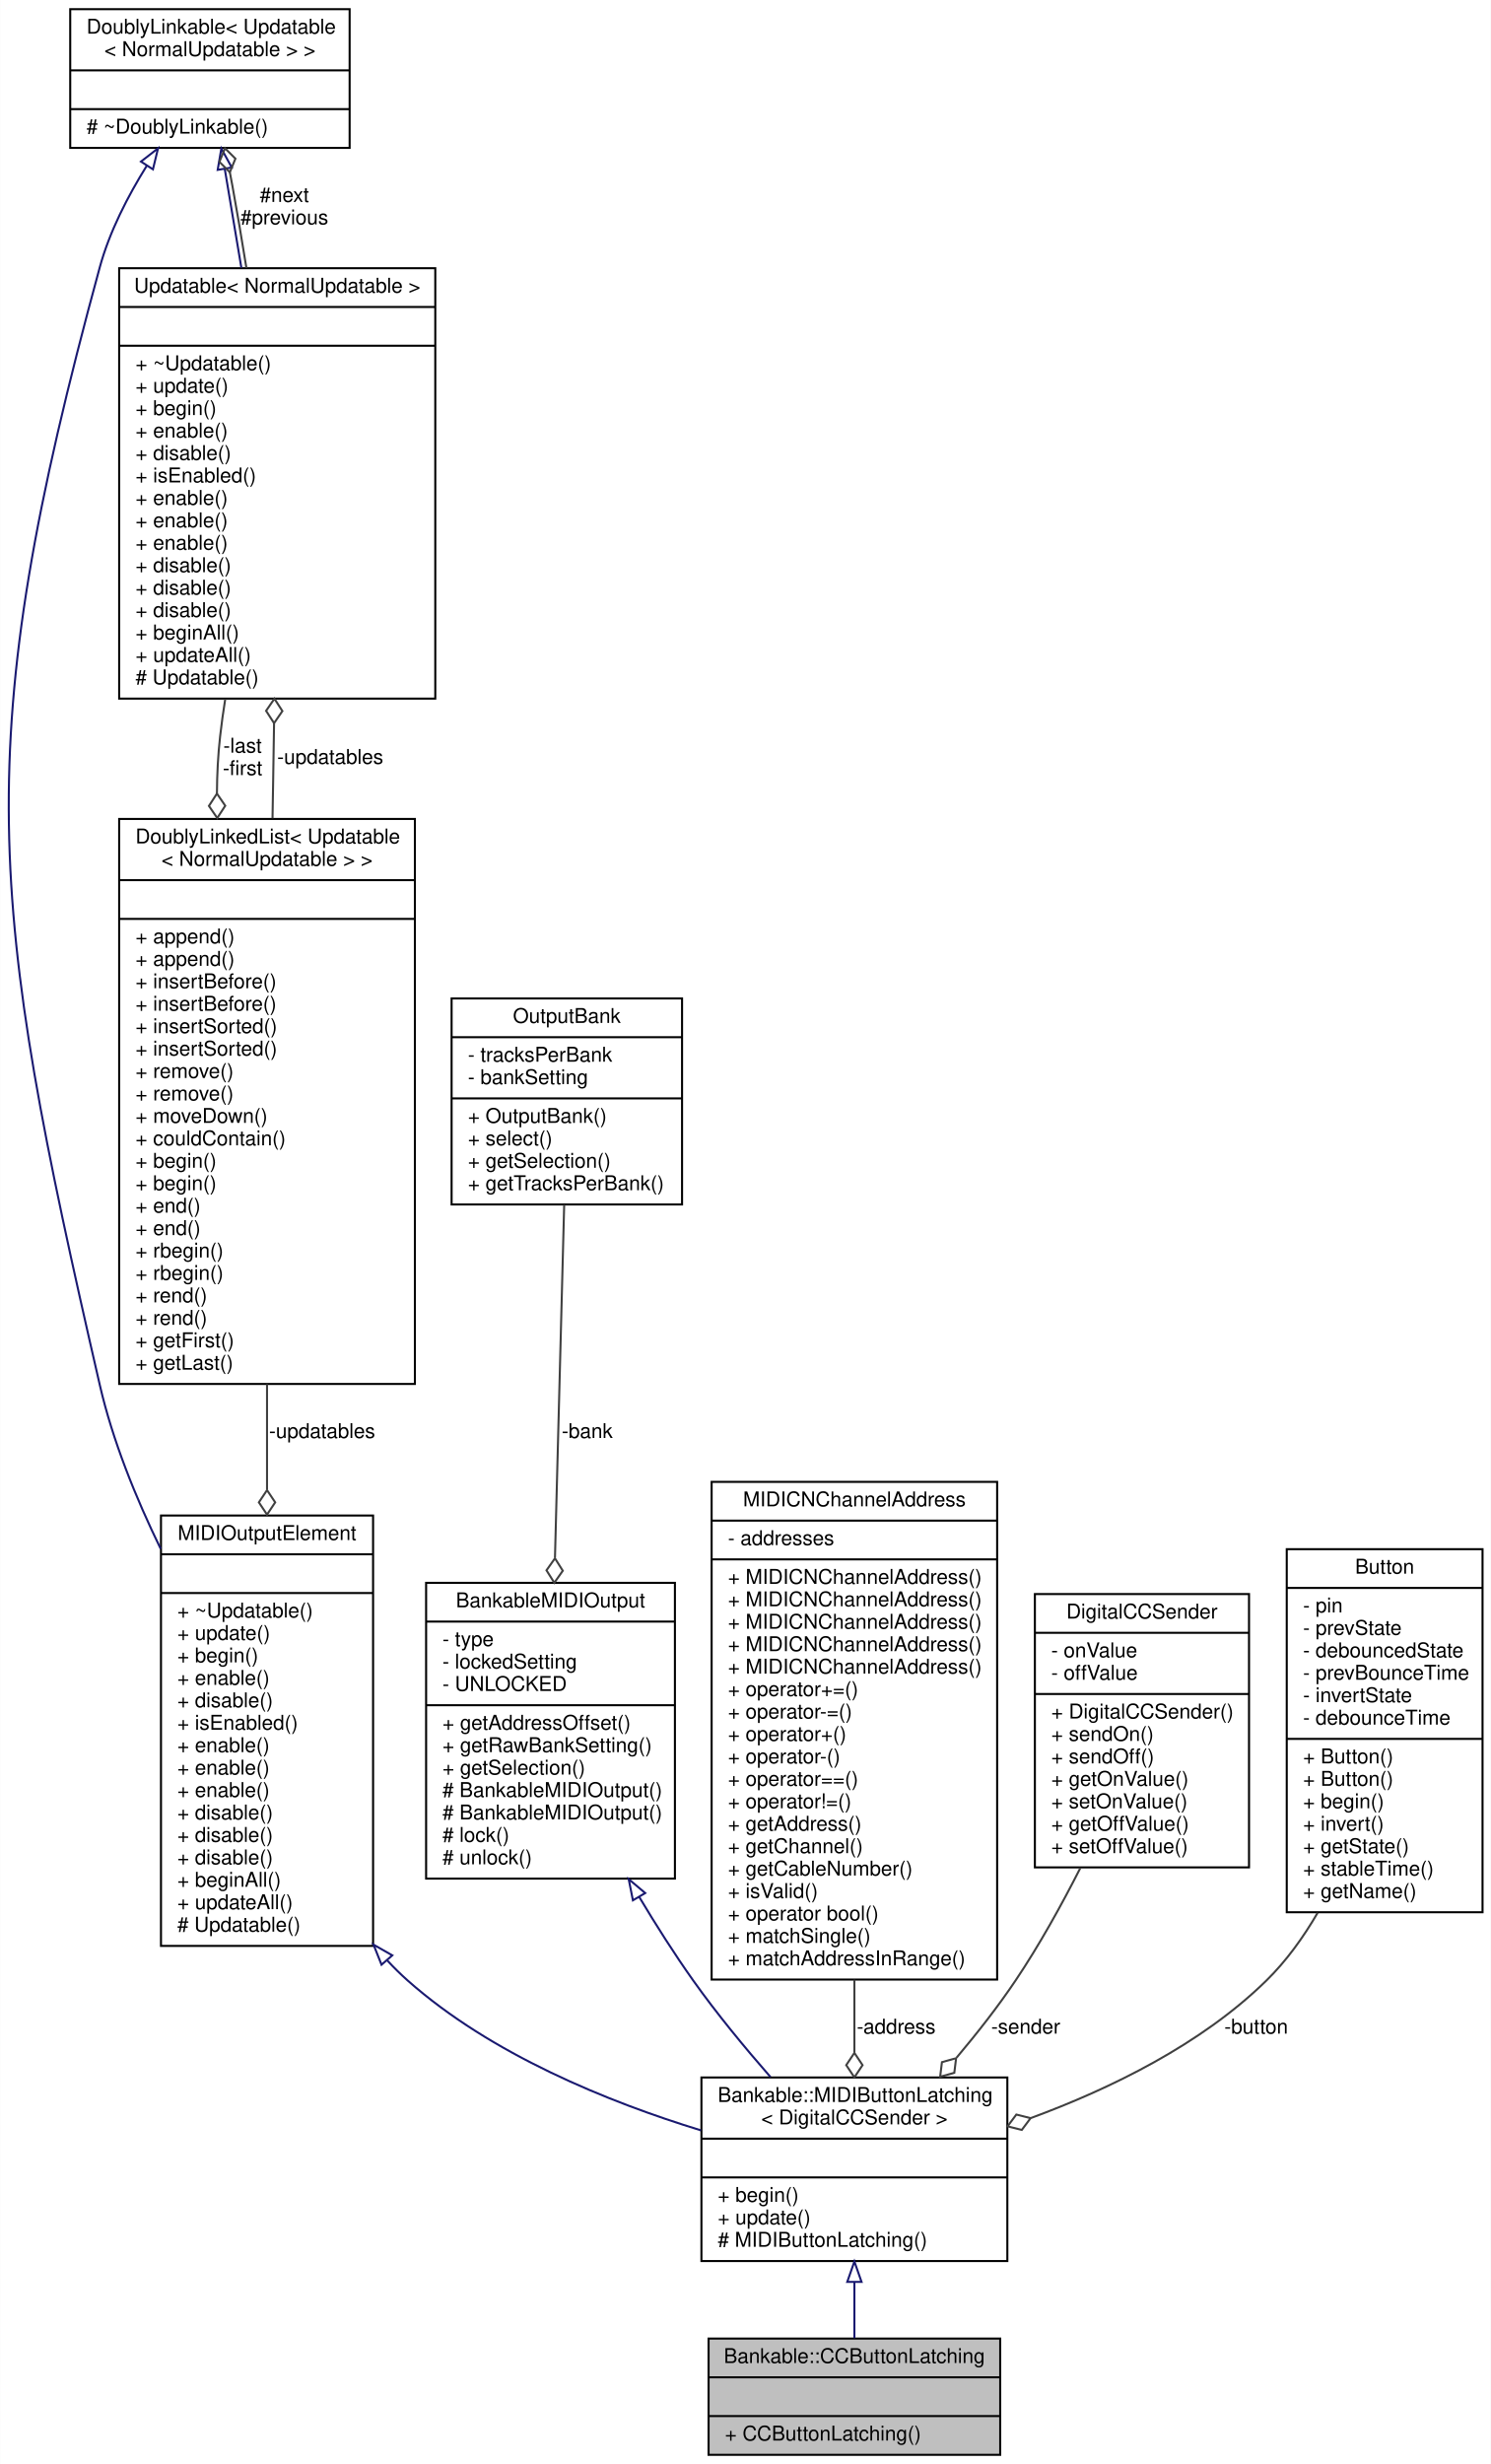
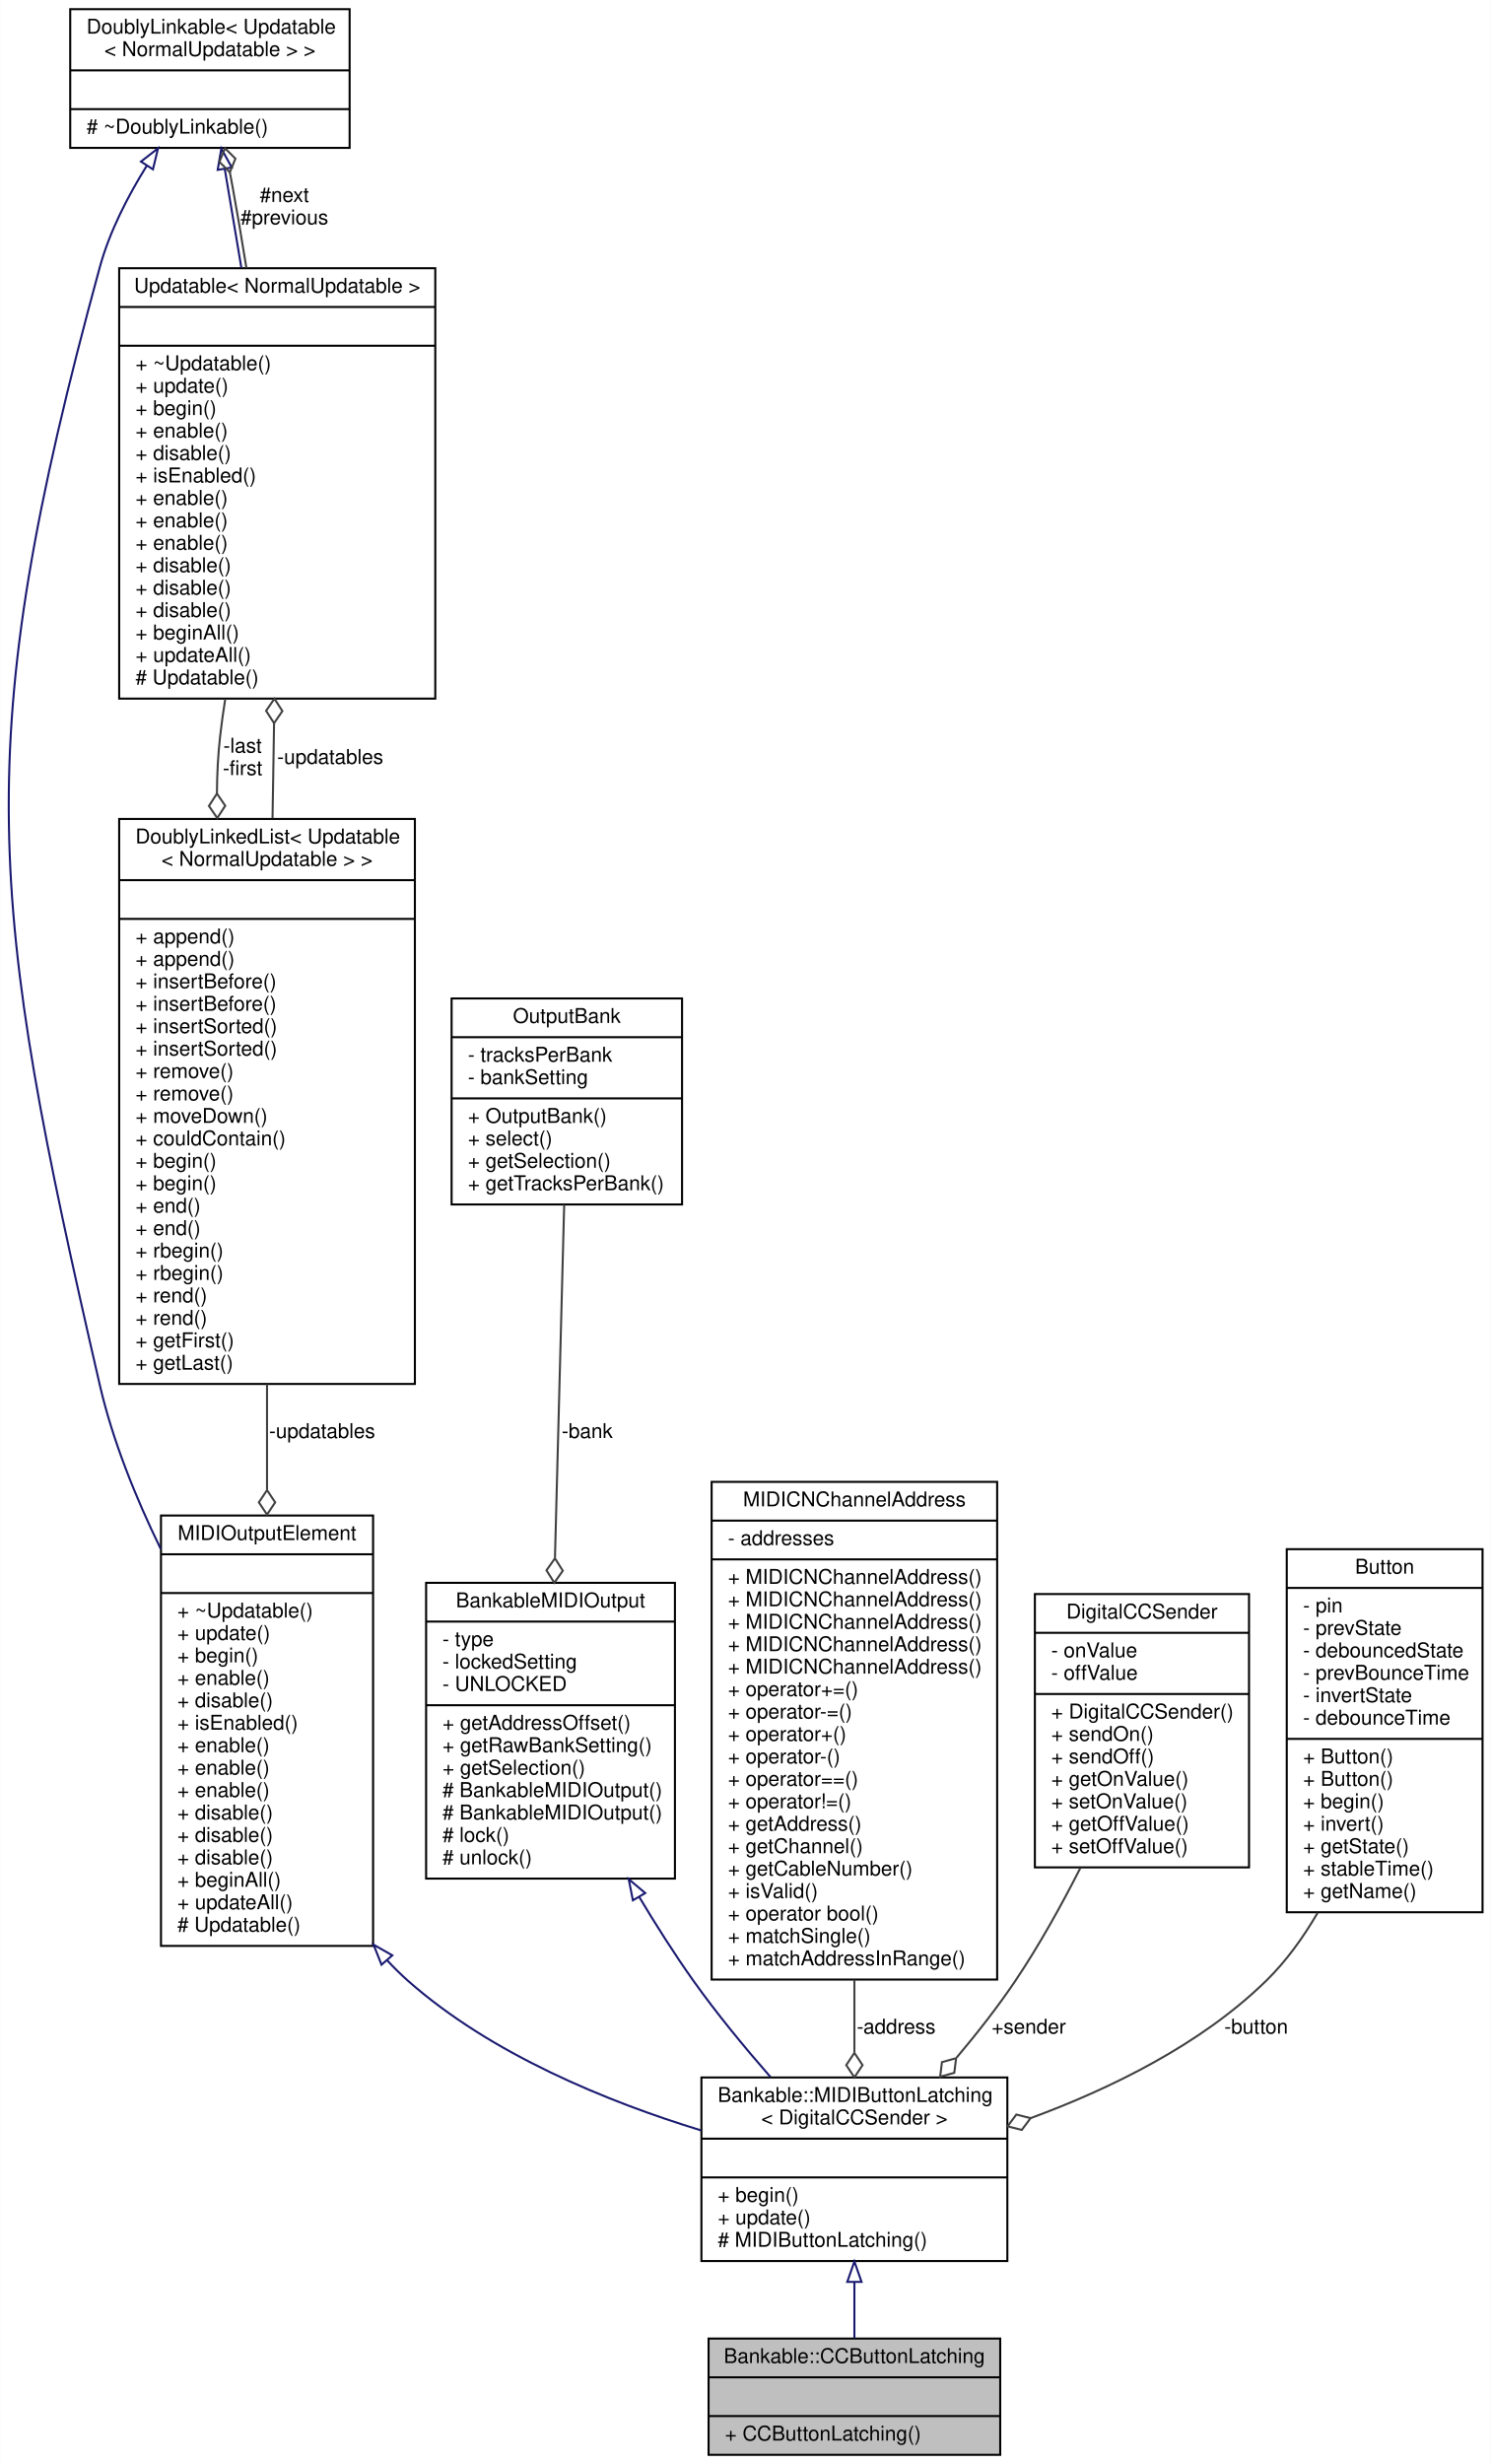
<svg xmlns="http://www.w3.org/2000/svg" xmlns:xlink="http://www.w3.org/1999/xlink" width="731pt" height="1208pt" viewBox="0.00 0.00 730.86 1208.00">
  <g id="graph0" class="graph" transform="scale(1 1) rotate(0) translate(4 1204)">
    <polygon fill="white" stroke="none" points="-4,4 -4,-1204 726.863,-1204 726.863,4 -4,4" />
    <g id="node1" class="node">
      <g id="a_node1">
        <a xlink:title="A class of MIDIOutputElements that read the input of a latching push button or toggle switch,...">
          <polygon fill="#bfbfbf" stroke="black" points="343.363,-0.5 343.363,-57.5 486.363,-57.5 486.363,-0.5 343.363,-0.5" />
          <text text-anchor="middle" x="414.863" y="-45.5" font-family="Helvetica,sans-Serif" font-size="10.00">Bankable::CCButtonLatching</text>
          <polyline fill="none" stroke="black" points="343.363,-38.5 486.363,-38.5 " />
          <text text-anchor="middle" x="414.863" y="-26.5" font-family="Helvetica,sans-Serif" font-size="10.00"> </text>
          <polyline fill="none" stroke="black" points="343.363,-19.5 486.363,-19.5 " />
          <text text-anchor="start" x="351.363" y="-7.5" font-family="Helvetica,sans-Serif" font-size="10.00">+ CCButtonLatching()</text>
        </a>
      </g>
    </g>
    <g id="node2" class="node">
      <g id="a_node2">
        <a xlink:href="../../d3/d0b/classBankable_1_1MIDIButtonLatching.html" target="_top" xlink:title=" ">
          <polygon fill="white" stroke="black" points="339.863,-95.5 339.863,-185.5 489.863,-185.5 489.863,-95.5 339.863,-95.5" />
          <text text-anchor="start" x="347.863" y="-173.5" font-family="Helvetica,sans-Serif" font-size="10.00">Bankable::MIDIButtonLatching</text>
          <text text-anchor="middle" x="414.863" y="-162.5" font-family="Helvetica,sans-Serif" font-size="10.00">&lt; DigitalCCSender &gt;</text>
          <polyline fill="none" stroke="black" points="339.863,-155.5 489.863,-155.5 " />
          <text text-anchor="middle" x="414.863" y="-143.5" font-family="Helvetica,sans-Serif" font-size="10.00"> </text>
          <polyline fill="none" stroke="black" points="339.863,-136.5 489.863,-136.5 " />
          <text text-anchor="start" x="347.863" y="-124.5" font-family="Helvetica,sans-Serif" font-size="10.00">+ begin()</text>
          <text text-anchor="start" x="347.863" y="-113.5" font-family="Helvetica,sans-Serif" font-size="10.00">+ update()</text>
          <text text-anchor="start" x="347.863" y="-102.5" font-family="Helvetica,sans-Serif" font-size="10.00"># MIDIButtonLatching()</text>
        </a>
      </g>
    </g>
    <g id="edge1" class="edge">
      <path fill="none" stroke="midnightblue" d="M414.863,-85.043C414.863,-75.558 414.863,-66.06 414.863,-57.69" />
      <polygon fill="none" stroke="midnightblue" points="411.363,-85.278 414.863,-95.278 418.363,-85.278 411.363,-85.278" />
    </g>
    <g id="node3" class="node">
      <g id="a_node3">
        <a xlink:href="../../d5/de0/classUpdatable.html" target="_top" xlink:title=" ">
          <polygon fill="white" stroke="black" points="74.863,-250 74.863,-461 178.863,-461 178.863,-250 74.863,-250" />
          <text text-anchor="middle" x="126.863" y="-449" font-family="Helvetica,sans-Serif" font-size="10.00">MIDIOutputElement</text>
          <polyline fill="none" stroke="black" points="74.863,-442 178.863,-442 " />
          <text text-anchor="middle" x="126.863" y="-430" font-family="Helvetica,sans-Serif" font-size="10.00"> </text>
          <polyline fill="none" stroke="black" points="74.863,-423 178.863,-423 " />
          <text text-anchor="start" x="82.863" y="-411" font-family="Helvetica,sans-Serif" font-size="10.00">+ ~Updatable()</text>
          <text text-anchor="start" x="82.863" y="-400" font-family="Helvetica,sans-Serif" font-size="10.00">+ update()</text>
          <text text-anchor="start" x="82.863" y="-389" font-family="Helvetica,sans-Serif" font-size="10.00">+ begin()</text>
          <text text-anchor="start" x="82.863" y="-378" font-family="Helvetica,sans-Serif" font-size="10.00">+ enable()</text>
          <text text-anchor="start" x="82.863" y="-367" font-family="Helvetica,sans-Serif" font-size="10.00">+ disable()</text>
          <text text-anchor="start" x="82.863" y="-356" font-family="Helvetica,sans-Serif" font-size="10.00">+ isEnabled()</text>
          <text text-anchor="start" x="82.863" y="-345" font-family="Helvetica,sans-Serif" font-size="10.00">+ enable()</text>
          <text text-anchor="start" x="82.863" y="-334" font-family="Helvetica,sans-Serif" font-size="10.00">+ enable()</text>
          <text text-anchor="start" x="82.863" y="-323" font-family="Helvetica,sans-Serif" font-size="10.00">+ enable()</text>
          <text text-anchor="start" x="82.863" y="-312" font-family="Helvetica,sans-Serif" font-size="10.00">+ disable()</text>
          <text text-anchor="start" x="82.863" y="-301" font-family="Helvetica,sans-Serif" font-size="10.00">+ disable()</text>
          <text text-anchor="start" x="82.863" y="-290" font-family="Helvetica,sans-Serif" font-size="10.00">+ disable()</text>
          <text text-anchor="start" x="82.863" y="-279" font-family="Helvetica,sans-Serif" font-size="10.00">+ beginAll()</text>
          <text text-anchor="start" x="82.863" y="-268" font-family="Helvetica,sans-Serif" font-size="10.00">+ updateAll()</text>
          <text text-anchor="start" x="82.863" y="-257" font-family="Helvetica,sans-Serif" font-size="10.00"># Updatable()</text>
        </a>
      </g>
    </g>
    <g id="edge2" class="edge">
      <path fill="none" stroke="midnightblue" d="M185.87,-242.81C189.068,-239.356 192.399,-236.069 195.863,-233 236.728,-196.793 293.958,-173.554 339.666,-159.559" />
      <polygon fill="none" stroke="midnightblue" points="182.998,-240.778 179.079,-250.621 188.281,-245.37 182.998,-240.778" />
    </g>
    <g id="node4" class="node">
      <g id="a_node4">
        <a xlink:href="../../d4/d23/classDoublyLinkable.html" target="_top" xlink:title=" ">
          <polygon fill="white" stroke="black" points="30.363,-1131.5 30.363,-1199.5 167.363,-1199.5 167.363,-1131.5 30.363,-1131.5" />
          <text text-anchor="start" x="38.363" y="-1187.5" font-family="Helvetica,sans-Serif" font-size="10.00">DoublyLinkable&lt; Updatable</text>
          <text text-anchor="middle" x="98.863" y="-1176.5" font-family="Helvetica,sans-Serif" font-size="10.00">&lt; NormalUpdatable &gt; &gt;</text>
          <polyline fill="none" stroke="black" points="30.363,-1169.5 167.363,-1169.5 " />
          <text text-anchor="middle" x="98.863" y="-1157.5" font-family="Helvetica,sans-Serif" font-size="10.00"> </text>
          <polyline fill="none" stroke="black" points="30.363,-1150.5 167.363,-1150.5 " />
          <text text-anchor="start" x="38.363" y="-1138.5" font-family="Helvetica,sans-Serif" font-size="10.00"># ~DoublyLinkable()</text>
        </a>
      </g>
    </g>
    <g id="edge3" class="edge">
      <path fill="none" stroke="midnightblue" d="M67.93,-1122.8C58.618,-1107.86 49.615,-1090.4 44.863,-1073 -19.297,-838.047 -9.821,-762.337 44.863,-525 51.145,-497.735 62.46,-469.773 74.718,-444.659" />
      <polygon fill="none" stroke="midnightblue" points="65.048,-1124.79 73.419,-1131.28 70.924,-1120.98 65.048,-1124.79" />
    </g>
    <g id="node5" class="node">
      <g id="a_node5">
        <a xlink:href="../../d5/de0/classUpdatable.html" target="_top" xlink:title=" ">
          <polygon fill="white" stroke="black" points="54.363,-861.5 54.363,-1072.5 209.363,-1072.5 209.363,-861.5 54.363,-861.5" />
          <text text-anchor="middle" x="131.863" y="-1060.5" font-family="Helvetica,sans-Serif" font-size="10.00">Updatable&lt; NormalUpdatable &gt;</text>
          <polyline fill="none" stroke="black" points="54.363,-1053.5 209.363,-1053.5 " />
          <text text-anchor="middle" x="131.863" y="-1041.5" font-family="Helvetica,sans-Serif" font-size="10.00"> </text>
          <polyline fill="none" stroke="black" points="54.363,-1034.5 209.363,-1034.5 " />
          <text text-anchor="start" x="62.363" y="-1022.5" font-family="Helvetica,sans-Serif" font-size="10.00">+ ~Updatable()</text>
          <text text-anchor="start" x="62.363" y="-1011.5" font-family="Helvetica,sans-Serif" font-size="10.00">+ update()</text>
          <text text-anchor="start" x="62.363" y="-1000.5" font-family="Helvetica,sans-Serif" font-size="10.00">+ begin()</text>
          <text text-anchor="start" x="62.363" y="-989.5" font-family="Helvetica,sans-Serif" font-size="10.00">+ enable()</text>
          <text text-anchor="start" x="62.363" y="-978.5" font-family="Helvetica,sans-Serif" font-size="10.00">+ disable()</text>
          <text text-anchor="start" x="62.363" y="-967.5" font-family="Helvetica,sans-Serif" font-size="10.00">+ isEnabled()</text>
          <text text-anchor="start" x="62.363" y="-956.5" font-family="Helvetica,sans-Serif" font-size="10.00">+ enable()</text>
          <text text-anchor="start" x="62.363" y="-945.5" font-family="Helvetica,sans-Serif" font-size="10.00">+ enable()</text>
          <text text-anchor="start" x="62.363" y="-934.5" font-family="Helvetica,sans-Serif" font-size="10.00">+ enable()</text>
          <text text-anchor="start" x="62.363" y="-923.5" font-family="Helvetica,sans-Serif" font-size="10.00">+ disable()</text>
          <text text-anchor="start" x="62.363" y="-912.5" font-family="Helvetica,sans-Serif" font-size="10.00">+ disable()</text>
          <text text-anchor="start" x="62.363" y="-901.5" font-family="Helvetica,sans-Serif" font-size="10.00">+ disable()</text>
          <text text-anchor="start" x="62.363" y="-890.5" font-family="Helvetica,sans-Serif" font-size="10.00">+ beginAll()</text>
          <text text-anchor="start" x="62.363" y="-879.5" font-family="Helvetica,sans-Serif" font-size="10.00">+ updateAll()</text>
          <text text-anchor="start" x="62.363" y="-868.5" font-family="Helvetica,sans-Serif" font-size="10.00"># Updatable()</text>
        </a>
      </g>
    </g>
    <g id="edge5" class="edge">
      <path fill="none" stroke="midnightblue" d="M106.156,-1121.07C108.586,-1106.6 111.409,-1089.79 114.275,-1072.73" />
      <polygon fill="none" stroke="midnightblue" points="102.665,-1120.72 104.461,-1131.17 109.569,-1121.88 102.665,-1120.72" />
    </g>
    <g id="edge4" class="edge">
      <path fill="none" stroke="#404040" d="M116.745,-1072.67C114.559,-1086.26 112.24,-1099.98 109.863,-1113 109.473,-1115.13 109.062,-1117.31 108.635,-1119.51" />
      <polygon fill="none" stroke="#404040" points="108.628,-1119.55 111.363,-1126.22 106.256,-1131.31 103.521,-1124.64 108.628,-1119.55" />
      <text text-anchor="middle" x="135.363" y="-1105" font-family="Helvetica,sans-Serif" font-size="10.00"> #next</text>
      <text text-anchor="middle" x="135.363" y="-1094" font-family="Helvetica,sans-Serif" font-size="10.00">#previous</text>
    </g>
    <g id="node6" class="node">
      <g id="a_node6">
        <a xlink:href="../../dd/d16/classDoublyLinkedList.html" target="_top" xlink:title=" ">
          <polygon fill="white" stroke="black" points="54.363,-525.5 54.363,-802.5 199.363,-802.5 199.363,-525.5 54.363,-525.5" />
          <text text-anchor="start" x="62.363" y="-790.5" font-family="Helvetica,sans-Serif" font-size="10.00">DoublyLinkedList&lt; Updatable</text>
          <text text-anchor="middle" x="126.863" y="-779.5" font-family="Helvetica,sans-Serif" font-size="10.00">&lt; NormalUpdatable &gt; &gt;</text>
          <polyline fill="none" stroke="black" points="54.363,-772.5 199.363,-772.5 " />
          <text text-anchor="middle" x="126.863" y="-760.5" font-family="Helvetica,sans-Serif" font-size="10.00"> </text>
          <polyline fill="none" stroke="black" points="54.363,-753.5 199.363,-753.5 " />
          <text text-anchor="start" x="62.363" y="-741.5" font-family="Helvetica,sans-Serif" font-size="10.00">+ append()</text>
          <text text-anchor="start" x="62.363" y="-730.5" font-family="Helvetica,sans-Serif" font-size="10.00">+ append()</text>
          <text text-anchor="start" x="62.363" y="-719.5" font-family="Helvetica,sans-Serif" font-size="10.00">+ insertBefore()</text>
          <text text-anchor="start" x="62.363" y="-708.5" font-family="Helvetica,sans-Serif" font-size="10.00">+ insertBefore()</text>
          <text text-anchor="start" x="62.363" y="-697.5" font-family="Helvetica,sans-Serif" font-size="10.00">+ insertSorted()</text>
          <text text-anchor="start" x="62.363" y="-686.5" font-family="Helvetica,sans-Serif" font-size="10.00">+ insertSorted()</text>
          <text text-anchor="start" x="62.363" y="-675.5" font-family="Helvetica,sans-Serif" font-size="10.00">+ remove()</text>
          <text text-anchor="start" x="62.363" y="-664.5" font-family="Helvetica,sans-Serif" font-size="10.00">+ remove()</text>
          <text text-anchor="start" x="62.363" y="-653.5" font-family="Helvetica,sans-Serif" font-size="10.00">+ moveDown()</text>
          <text text-anchor="start" x="62.363" y="-642.5" font-family="Helvetica,sans-Serif" font-size="10.00">+ couldContain()</text>
          <text text-anchor="start" x="62.363" y="-631.5" font-family="Helvetica,sans-Serif" font-size="10.00">+ begin()</text>
          <text text-anchor="start" x="62.363" y="-620.5" font-family="Helvetica,sans-Serif" font-size="10.00">+ begin()</text>
          <text text-anchor="start" x="62.363" y="-609.5" font-family="Helvetica,sans-Serif" font-size="10.00">+ end()</text>
          <text text-anchor="start" x="62.363" y="-598.5" font-family="Helvetica,sans-Serif" font-size="10.00">+ end()</text>
          <text text-anchor="start" x="62.363" y="-587.5" font-family="Helvetica,sans-Serif" font-size="10.00">+ rbegin()</text>
          <text text-anchor="start" x="62.363" y="-576.5" font-family="Helvetica,sans-Serif" font-size="10.00">+ rbegin()</text>
          <text text-anchor="start" x="62.363" y="-565.5" font-family="Helvetica,sans-Serif" font-size="10.00">+ rend()</text>
          <text text-anchor="start" x="62.363" y="-554.5" font-family="Helvetica,sans-Serif" font-size="10.00">+ rend()</text>
          <text text-anchor="start" x="62.363" y="-543.5" font-family="Helvetica,sans-Serif" font-size="10.00">+ getFirst()</text>
          <text text-anchor="start" x="62.363" y="-532.5" font-family="Helvetica,sans-Serif" font-size="10.00">+ getLast()</text>
        </a>
      </g>
    </g>
    <g id="edge7" class="edge">
      <path fill="none" stroke="#404040" d="M106.37,-861.258C105.387,-855.103 104.535,-848.985 103.863,-843 102.835,-833.856 102.351,-824.452 102.298,-814.972" />
      <polygon fill="none" stroke="#404040" points="102.298,-814.934 98.376,-808.883 102.453,-802.935 106.375,-808.986 102.298,-814.934" />
      <text text-anchor="middle" x="114.863" y="-835" font-family="Helvetica,sans-Serif" font-size="10.00"> -last</text>
      <text text-anchor="middle" x="114.863" y="-824" font-family="Helvetica,sans-Serif" font-size="10.00">-first</text>
    </g>
    <g id="edge8" class="edge">
      <path fill="none" stroke="#404040" d="M126.863,-525.44C126.863,-508.152 126.863,-490.594 126.863,-473.661" />
      <polygon fill="none" stroke="#404040" points="126.863,-473.453 122.863,-467.453 126.863,-461.453 130.863,-467.453 126.863,-473.453" />
      <text text-anchor="middle" x="153.863" y="-499" font-family="Helvetica,sans-Serif" font-size="10.00"> -updatables</text>
    </g>
    <g id="edge6" class="edge">
      <path fill="none" stroke="#404040" d="M129.553,-802.806C129.661,-808.955 129.764,-815.041 129.863,-821 130.015,-830.204 130.164,-839.736 130.308,-849.316" />
      <polygon fill="none" stroke="#404040" points="130.31,-849.455 134.399,-855.395 130.488,-861.454 126.4,-855.514 130.31,-849.455" />
      <text text-anchor="middle" x="157.863" y="-829.5" font-family="Helvetica,sans-Serif" font-size="10.00"> -updatables</text>
    </g>
    <g id="node7" class="node">
      <g id="a_node7">
        <a xlink:href="../../d3/d43/classBankableMIDIOutput.html" target="_top" xlink:title="A base class for all MIDIOutputElement::s that can be banked.">
          <polygon fill="white" stroke="black" points="204.863,-283 204.863,-428 326.863,-428 326.863,-283 204.863,-283" />
          <text text-anchor="middle" x="265.863" y="-416" font-family="Helvetica,sans-Serif" font-size="10.00">BankableMIDIOutput</text>
          <polyline fill="none" stroke="black" points="204.863,-409 326.863,-409 " />
          <text text-anchor="start" x="212.863" y="-397" font-family="Helvetica,sans-Serif" font-size="10.00">- type</text>
          <text text-anchor="start" x="212.863" y="-386" font-family="Helvetica,sans-Serif" font-size="10.00">- lockedSetting</text>
          <text text-anchor="start" x="212.863" y="-375" font-family="Helvetica,sans-Serif" font-size="10.00">- UNLOCKED</text>
          <polyline fill="none" stroke="black" points="204.863,-368 326.863,-368 " />
          <text text-anchor="start" x="212.863" y="-356" font-family="Helvetica,sans-Serif" font-size="10.00">+ getAddressOffset()</text>
          <text text-anchor="start" x="212.863" y="-345" font-family="Helvetica,sans-Serif" font-size="10.00">+ getRawBankSetting()</text>
          <text text-anchor="start" x="212.863" y="-334" font-family="Helvetica,sans-Serif" font-size="10.00">+ getSelection()</text>
          <text text-anchor="start" x="212.863" y="-323" font-family="Helvetica,sans-Serif" font-size="10.00"># BankableMIDIOutput()</text>
          <text text-anchor="start" x="212.863" y="-312" font-family="Helvetica,sans-Serif" font-size="10.00"># BankableMIDIOutput()</text>
          <text text-anchor="start" x="212.863" y="-301" font-family="Helvetica,sans-Serif" font-size="10.00"># lock()</text>
          <text text-anchor="start" x="212.863" y="-290" font-family="Helvetica,sans-Serif" font-size="10.00"># unlock()</text>
        </a>
      </g>
    </g>
    <g id="edge9" class="edge">
      <path fill="none" stroke="midnightblue" d="M309.314,-274.072C317.677,-260.088 326.7,-245.904 335.863,-233 347.284,-216.915 360.969,-200.306 373.716,-185.726" />
      <polygon fill="none" stroke="midnightblue" points="306.267,-272.349 304.196,-282.739 312.295,-275.908 306.267,-272.349" />
    </g>
    <g id="node8" class="node">
      <g id="a_node8">
        <a xlink:href="../../d9/d36/classOutputBank.html" target="_top" xlink:title="A class for changing the address of BankableMIDIOutput::s.">
          <polygon fill="white" stroke="black" points="217.363,-613.5 217.363,-714.5 330.363,-714.5 330.363,-613.5 217.363,-613.5" />
          <text text-anchor="middle" x="273.863" y="-702.5" font-family="Helvetica,sans-Serif" font-size="10.00">OutputBank</text>
          <polyline fill="none" stroke="black" points="217.363,-695.5 330.363,-695.5 " />
          <text text-anchor="start" x="225.363" y="-683.5" font-family="Helvetica,sans-Serif" font-size="10.00">- tracksPerBank</text>
          <text text-anchor="start" x="225.363" y="-672.5" font-family="Helvetica,sans-Serif" font-size="10.00">- bankSetting</text>
          <polyline fill="none" stroke="black" points="217.363,-665.5 330.363,-665.5 " />
          <text text-anchor="start" x="225.363" y="-653.5" font-family="Helvetica,sans-Serif" font-size="10.00">+ OutputBank()</text>
          <text text-anchor="start" x="225.363" y="-642.5" font-family="Helvetica,sans-Serif" font-size="10.00">+ select()</text>
          <text text-anchor="start" x="225.363" y="-631.5" font-family="Helvetica,sans-Serif" font-size="10.00">+ getSelection()</text>
          <text text-anchor="start" x="225.363" y="-620.5" font-family="Helvetica,sans-Serif" font-size="10.00">+ getTracksPerBank()</text>
        </a>
      </g>
    </g>
    <g id="edge10" class="edge">
      <path fill="none" stroke="#404040" d="M272.568,-613.415C271.349,-566.712 269.499,-495.829 268.051,-440.339" />
      <polygon fill="none" stroke="#404040" points="268.043,-440.026 263.888,-434.132 267.73,-428.03 271.885,-433.924 268.043,-440.026" />
      <text text-anchor="middle" x="283.863" y="-499" font-family="Helvetica,sans-Serif" font-size="10.00"> -bank</text>
    </g>
    <g id="node9" class="node">
      <g id="a_node9">
        <a xlink:href="../../d3/d10/classMIDICNChannelAddress.html" target="_top" xlink:title="A type-safe utility class for saving a MIDI address consisting of a 7-bit address,...">
          <polygon fill="white" stroke="black" points="344.863,-233.5 344.863,-477.5 484.863,-477.5 484.863,-233.5 344.863,-233.5" />
          <text text-anchor="middle" x="414.863" y="-465.5" font-family="Helvetica,sans-Serif" font-size="10.00">MIDICNChannelAddress</text>
          <polyline fill="none" stroke="black" points="344.863,-458.5 484.863,-458.5 " />
          <text text-anchor="start" x="352.863" y="-446.5" font-family="Helvetica,sans-Serif" font-size="10.00">- addresses</text>
          <polyline fill="none" stroke="black" points="344.863,-439.5 484.863,-439.5 " />
          <text text-anchor="start" x="352.863" y="-427.5" font-family="Helvetica,sans-Serif" font-size="10.00">+ MIDICNChannelAddress()</text>
          <text text-anchor="start" x="352.863" y="-416.5" font-family="Helvetica,sans-Serif" font-size="10.00">+ MIDICNChannelAddress()</text>
          <text text-anchor="start" x="352.863" y="-405.5" font-family="Helvetica,sans-Serif" font-size="10.00">+ MIDICNChannelAddress()</text>
          <text text-anchor="start" x="352.863" y="-394.5" font-family="Helvetica,sans-Serif" font-size="10.00">+ MIDICNChannelAddress()</text>
          <text text-anchor="start" x="352.863" y="-383.5" font-family="Helvetica,sans-Serif" font-size="10.00">+ MIDICNChannelAddress()</text>
          <text text-anchor="start" x="352.863" y="-372.5" font-family="Helvetica,sans-Serif" font-size="10.00">+ operator+=()</text>
          <text text-anchor="start" x="352.863" y="-361.5" font-family="Helvetica,sans-Serif" font-size="10.00">+ operator-=()</text>
          <text text-anchor="start" x="352.863" y="-350.5" font-family="Helvetica,sans-Serif" font-size="10.00">+ operator+()</text>
          <text text-anchor="start" x="352.863" y="-339.5" font-family="Helvetica,sans-Serif" font-size="10.00">+ operator-()</text>
          <text text-anchor="start" x="352.863" y="-328.5" font-family="Helvetica,sans-Serif" font-size="10.00">+ operator==()</text>
          <text text-anchor="start" x="352.863" y="-317.5" font-family="Helvetica,sans-Serif" font-size="10.00">+ operator!=()</text>
          <text text-anchor="start" x="352.863" y="-306.5" font-family="Helvetica,sans-Serif" font-size="10.00">+ getAddress()</text>
          <text text-anchor="start" x="352.863" y="-295.5" font-family="Helvetica,sans-Serif" font-size="10.00">+ getChannel()</text>
          <text text-anchor="start" x="352.863" y="-284.5" font-family="Helvetica,sans-Serif" font-size="10.00">+ getCableNumber()</text>
          <text text-anchor="start" x="352.863" y="-273.5" font-family="Helvetica,sans-Serif" font-size="10.00">+ isValid()</text>
          <text text-anchor="start" x="352.863" y="-262.5" font-family="Helvetica,sans-Serif" font-size="10.00">+ operator bool()</text>
          <text text-anchor="start" x="352.863" y="-251.5" font-family="Helvetica,sans-Serif" font-size="10.00">+ matchSingle()</text>
          <text text-anchor="start" x="352.863" y="-240.5" font-family="Helvetica,sans-Serif" font-size="10.00">+ matchAddressInRange()</text>
        </a>
      </g>
    </g>
    <g id="edge11" class="edge">
      <path fill="none" stroke="#404040" d="M414.863,-233.377C414.863,-220.991 414.863,-208.875 414.863,-197.715" />
      <polygon fill="none" stroke="#404040" points="414.863,-197.558 410.863,-191.558 414.863,-185.558 418.863,-191.558 414.863,-197.558" />
      <text text-anchor="middle" x="435.363" y="-207" font-family="Helvetica,sans-Serif" font-size="10.00"> -address</text>
    </g>
    <g id="node10" class="node">
      <g id="a_node10">
        <a xlink:href="../../d5/db5/classDigitalCCSender.html" target="_top" xlink:title=" ">
          <polygon fill="white" stroke="black" points="503.363,-288.5 503.363,-422.5 608.363,-422.5 608.363,-288.5 503.363,-288.5" />
          <text text-anchor="middle" x="555.863" y="-410.5" font-family="Helvetica,sans-Serif" font-size="10.00">DigitalCCSender</text>
          <polyline fill="none" stroke="black" points="503.363,-403.5 608.363,-403.5 " />
          <text text-anchor="start" x="511.363" y="-391.5" font-family="Helvetica,sans-Serif" font-size="10.00">- onValue</text>
          <text text-anchor="start" x="511.363" y="-380.5" font-family="Helvetica,sans-Serif" font-size="10.00">- offValue</text>
          <polyline fill="none" stroke="black" points="503.363,-373.5 608.363,-373.5 " />
          <text text-anchor="start" x="511.363" y="-361.5" font-family="Helvetica,sans-Serif" font-size="10.00">+ DigitalCCSender()</text>
          <text text-anchor="start" x="511.363" y="-350.5" font-family="Helvetica,sans-Serif" font-size="10.00">+ sendOn()</text>
          <text text-anchor="start" x="511.363" y="-339.5" font-family="Helvetica,sans-Serif" font-size="10.00">+ sendOff()</text>
          <text text-anchor="start" x="511.363" y="-328.5" font-family="Helvetica,sans-Serif" font-size="10.00">+ getOnValue()</text>
          <text text-anchor="start" x="511.363" y="-317.5" font-family="Helvetica,sans-Serif" font-size="10.00">+ setOnValue()</text>
          <text text-anchor="start" x="511.363" y="-306.5" font-family="Helvetica,sans-Serif" font-size="10.00">+ getOffValue()</text>
          <text text-anchor="start" x="511.363" y="-295.5" font-family="Helvetica,sans-Serif" font-size="10.00">+ setOffValue()</text>
        </a>
      </g>
    </g>
    <g id="edge12" class="edge">
      <path fill="none" stroke="#404040" d="M525.67,-288.227C516.328,-269.829 505.426,-250.195 493.863,-233 485.268,-220.22 475.11,-207.249 464.99,-195.245" />
      <polygon fill="none" stroke="#404040" points="464.735,-194.949 457.791,-193.006 456.913,-185.849 463.858,-187.791 464.735,-194.949" />
-       <text text-anchor="middle" x="498.863" y="-207" font-family="Helvetica,sans-Serif" font-size="10.00"> -sender</text>
+       <text text-anchor="middle" x="500.363" y="-207" font-family="Helvetica,sans-Serif" font-size="10.00"> +sender</text>
    </g>
    <g id="node11" class="node">
      <g id="a_node11">
        <a xlink:href="../../d1/d19/classButton.html" target="_top" xlink:title="A class for reading and debouncing buttons and switches.">
          <polygon fill="white" stroke="black" points="626.863,-266.5 626.863,-444.5 722.863,-444.5 722.863,-266.5 626.863,-266.5" />
          <text text-anchor="middle" x="674.863" y="-432.5" font-family="Helvetica,sans-Serif" font-size="10.00">Button</text>
          <polyline fill="none" stroke="black" points="626.863,-425.5 722.863,-425.5 " />
          <text text-anchor="start" x="634.863" y="-413.5" font-family="Helvetica,sans-Serif" font-size="10.00">- pin</text>
          <text text-anchor="start" x="634.863" y="-402.5" font-family="Helvetica,sans-Serif" font-size="10.00">- prevState</text>
          <text text-anchor="start" x="634.863" y="-391.5" font-family="Helvetica,sans-Serif" font-size="10.00">- debouncedState</text>
          <text text-anchor="start" x="634.863" y="-380.5" font-family="Helvetica,sans-Serif" font-size="10.00">- prevBounceTime</text>
          <text text-anchor="start" x="634.863" y="-369.5" font-family="Helvetica,sans-Serif" font-size="10.00">- invertState</text>
          <text text-anchor="start" x="634.863" y="-358.5" font-family="Helvetica,sans-Serif" font-size="10.00">- debounceTime</text>
          <polyline fill="none" stroke="black" points="626.863,-351.5 722.863,-351.5 " />
          <text text-anchor="start" x="634.863" y="-339.5" font-family="Helvetica,sans-Serif" font-size="10.00">+ Button()</text>
          <text text-anchor="start" x="634.863" y="-328.5" font-family="Helvetica,sans-Serif" font-size="10.00">+ Button()</text>
          <text text-anchor="start" x="634.863" y="-317.5" font-family="Helvetica,sans-Serif" font-size="10.00">+ begin()</text>
          <text text-anchor="start" x="634.863" y="-306.5" font-family="Helvetica,sans-Serif" font-size="10.00">+ invert()</text>
          <text text-anchor="start" x="634.863" y="-295.5" font-family="Helvetica,sans-Serif" font-size="10.00">+ getState()</text>
          <text text-anchor="start" x="634.863" y="-284.5" font-family="Helvetica,sans-Serif" font-size="10.00">+ stableTime()</text>
          <text text-anchor="start" x="634.863" y="-273.5" font-family="Helvetica,sans-Serif" font-size="10.00">+ getName()</text>
        </a>
      </g>
    </g>
    <g id="edge13" class="edge">
      <path fill="none" stroke="#404040" d="M642.001,-266.225C634.959,-254.113 626.628,-242.571 616.863,-233 584.956,-201.727 540.469,-180.005 501.363,-165.6" />
      <polygon fill="none" stroke="#404040" points="501.264,-165.565 494.271,-167.325 489.957,-161.546 496.95,-159.787 501.264,-165.565" />
      <text text-anchor="middle" x="611.863" y="-207" font-family="Helvetica,sans-Serif" font-size="10.00"> -button</text>
    </g>
  </g>
</svg>
